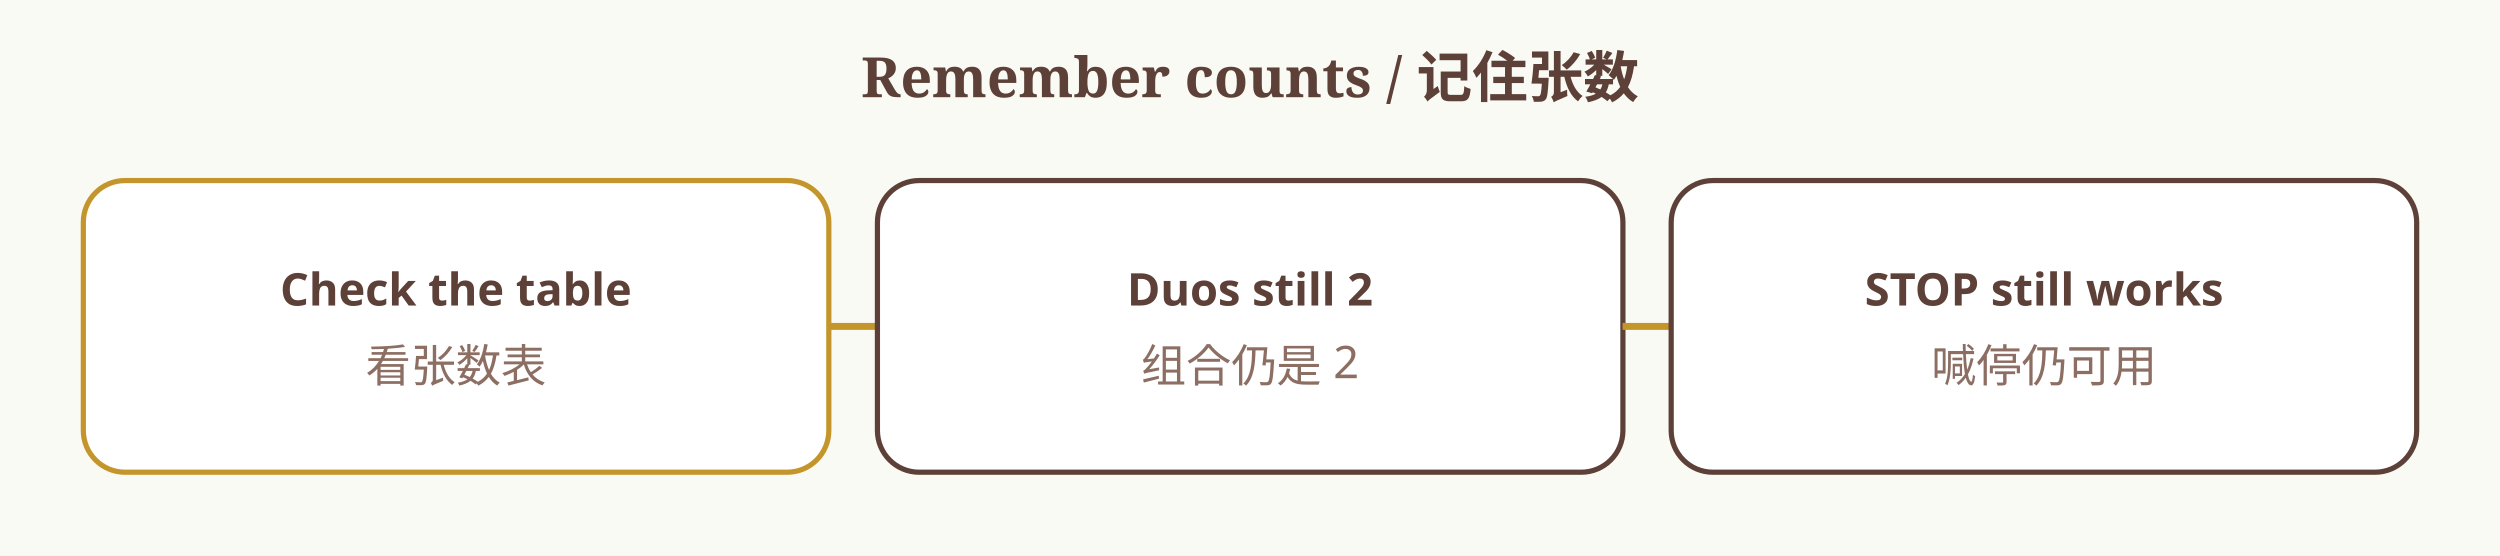
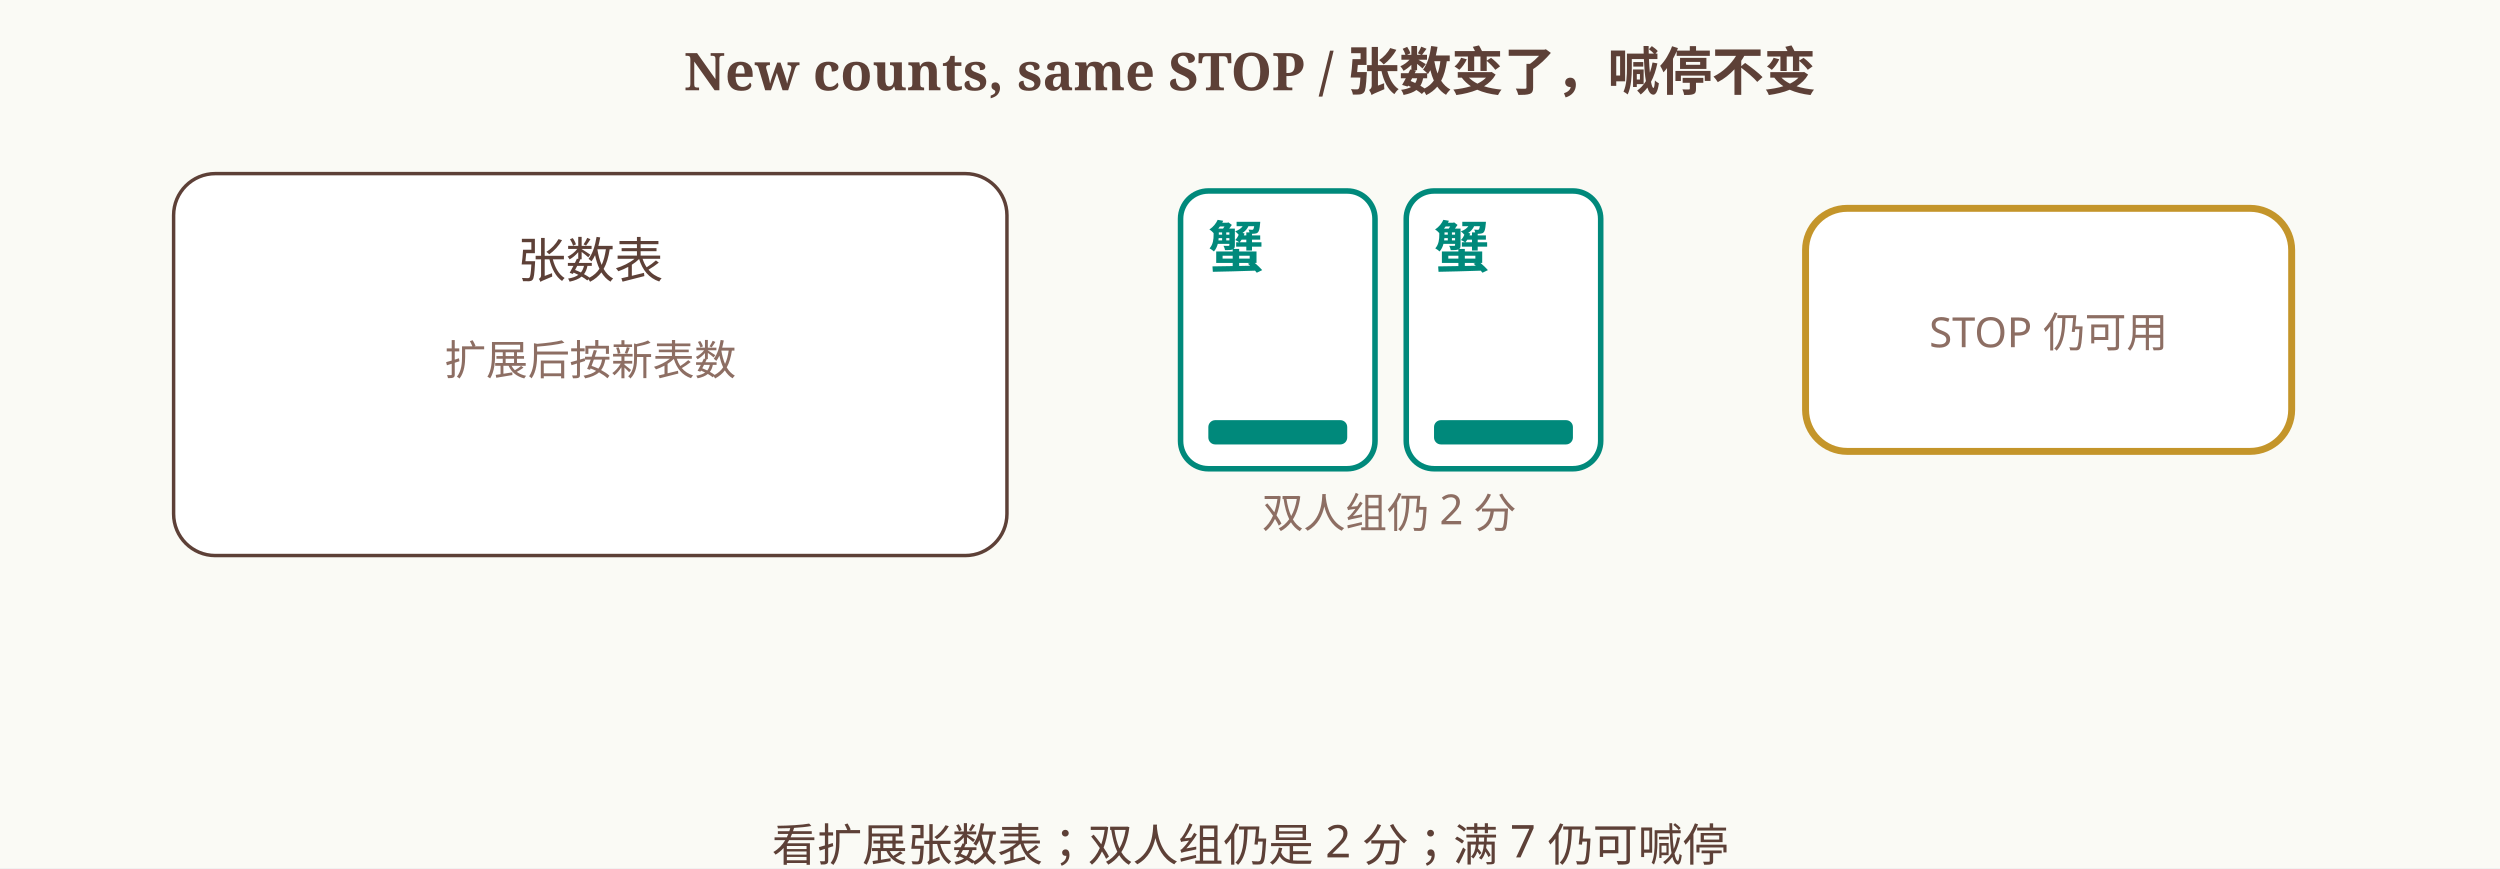
- <svg xmlns="http://www.w3.org/2000/svg" viewBox="0 0 720 160" role="img">
-   <rect width="720" height="160" fill="#FAFAF5" />
-   <text x="360" y="28" text-anchor="middle" font-family="Georgia, serif" font-size="16" fill="#5D4037" font-weight="700">Remember counts / 记住张数</text>
-   <g font-family="'PingFang SC', 'Hiragino Sans GB', 'Microsoft YaHei', sans-serif" font-size="13" text-anchor="middle">
-     <rect x="24.0" y="52" width="214.7" height="84" rx="12" fill="#fff" stroke="#C4952A" stroke-width="1.5" />
-     <text x="131.3" y="88" fill="#5D4037" font-weight="700">Check the table</text>
-     <text x="131.3" y="110" fill="#8D6E63">看张数表</text>
-     <path d="M238.7 94h14" stroke="#C4952A" stroke-width="2" />
-     <rect x="252.7" y="52" width="214.7" height="84" rx="12" fill="#fff" stroke="#5D4037" stroke-width="1.5" />
-     <text x="360.0" y="88" fill="#5D4037" font-weight="700">Duos still 2</text>
-     <text x="360.0" y="110" fill="#8D6E63">组合仍是 2</text>
-     <path d="M467.3 94h14" stroke="#C4952A" stroke-width="2" />
-     <rect x="481.3" y="52" width="214.7" height="84" rx="12" fill="#fff" stroke="#5D4037" stroke-width="1.5" />
-     <text x="588.7" y="88" fill="#5D4037" font-weight="700">STOP still works</text>
-     <text x="588.7" y="110" fill="#8D6E63">喊停仍可用</text>
+ <svg xmlns="http://www.w3.org/2000/svg" viewBox="0 0 720 250" role="img">
+   <rect width="720" height="250" fill="#FAFAF5" />
+   <defs>
+     <marker id="arr" markerWidth="8" markerHeight="8" refX="6" refY="4" orient="auto">
+       <path d="M0 0l8 4-8 4z" fill="#C4952A" />
+     </marker>
+   </defs>
+   <text x="360" y="26" text-anchor="middle" font-family="Georgia, serif" font-size="15" fill="#5D4037" font-weight="700">New counts, same STOP / 张数变了，喊停不变</text>
+   <rect x="50" y="50" width="240" height="110" rx="12" fill="#fff" stroke="#5D4037" />
+   <text x="170" y="80" text-anchor="middle" font-family="'PingFang SC', 'Hiragino Sans GB', 'Microsoft YaHei', sans-serif" font-size="14" fill="#5D4037">张数表</text>
+   <text x="170" y="108" text-anchor="middle" font-family="'PingFang SC', 'Hiragino Sans GB', 'Microsoft YaHei', sans-serif" font-size="12" fill="#8D6E63">扩展后按新表数</text>
+   <g>
+     <rect x="340" y="55" width="56" height="80" rx="8" fill="#fff" stroke="#00897B" stroke-width="1.6" />
+     <text x="348" y="77" font-family="'PingFang SC', 'Hiragino Sans GB', 'Microsoft YaHei', sans-serif" font-size="16" font-weight="700" fill="#00897B">蟹</text>
+     <rect x="348" y="121" width="40" height="7" rx="2" fill="#00897B" />
  </g>
+   <g>
+     <rect x="405" y="55" width="56" height="80" rx="8" fill="#fff" stroke="#00897B" stroke-width="1.6" />
+     <text x="413" y="77" font-family="'PingFang SC', 'Hiragino Sans GB', 'Microsoft YaHei', sans-serif" font-size="16" font-weight="700" fill="#00897B">蟹</text>
+     <rect x="413" y="121" width="40" height="7" rx="2" fill="#00897B" />
+   </g>
+   <text x="400" y="152" text-anchor="middle" font-family="'PingFang SC', 'Hiragino Sans GB', 'Microsoft YaHei', sans-serif" font-size="12" fill="#8D6E63">双人组仍 2 分</text>
+   <rect x="520" y="60" width="140" height="70" rx="12" fill="#fff" stroke="#C4952A" stroke-width="2" />
+   <text x="590" y="100" text-anchor="middle" font-family="'PingFang SC', 'Hiragino Sans GB', 'Microsoft YaHei', sans-serif" font-size="12" fill="#8D6E63">STOP 仍可用</text>
+   <text x="360" y="248" text-anchor="middle" font-family="'PingFang SC', 'Hiragino Sans GB', 'Microsoft YaHei', sans-serif" font-size="13" fill="#5D4037">看扩展张数表；双人组仍是 2 分；满 7 仍可喊停</text>
+   <text x="360" y="266" text-anchor="middle" font-family="'PingFang SC', 'Hiragino Sans GB', 'Microsoft YaHei', sans-serif" font-size="12" fill="#8D6E63">Use the count table; duos still 2; STOP still works</text>
</svg>
